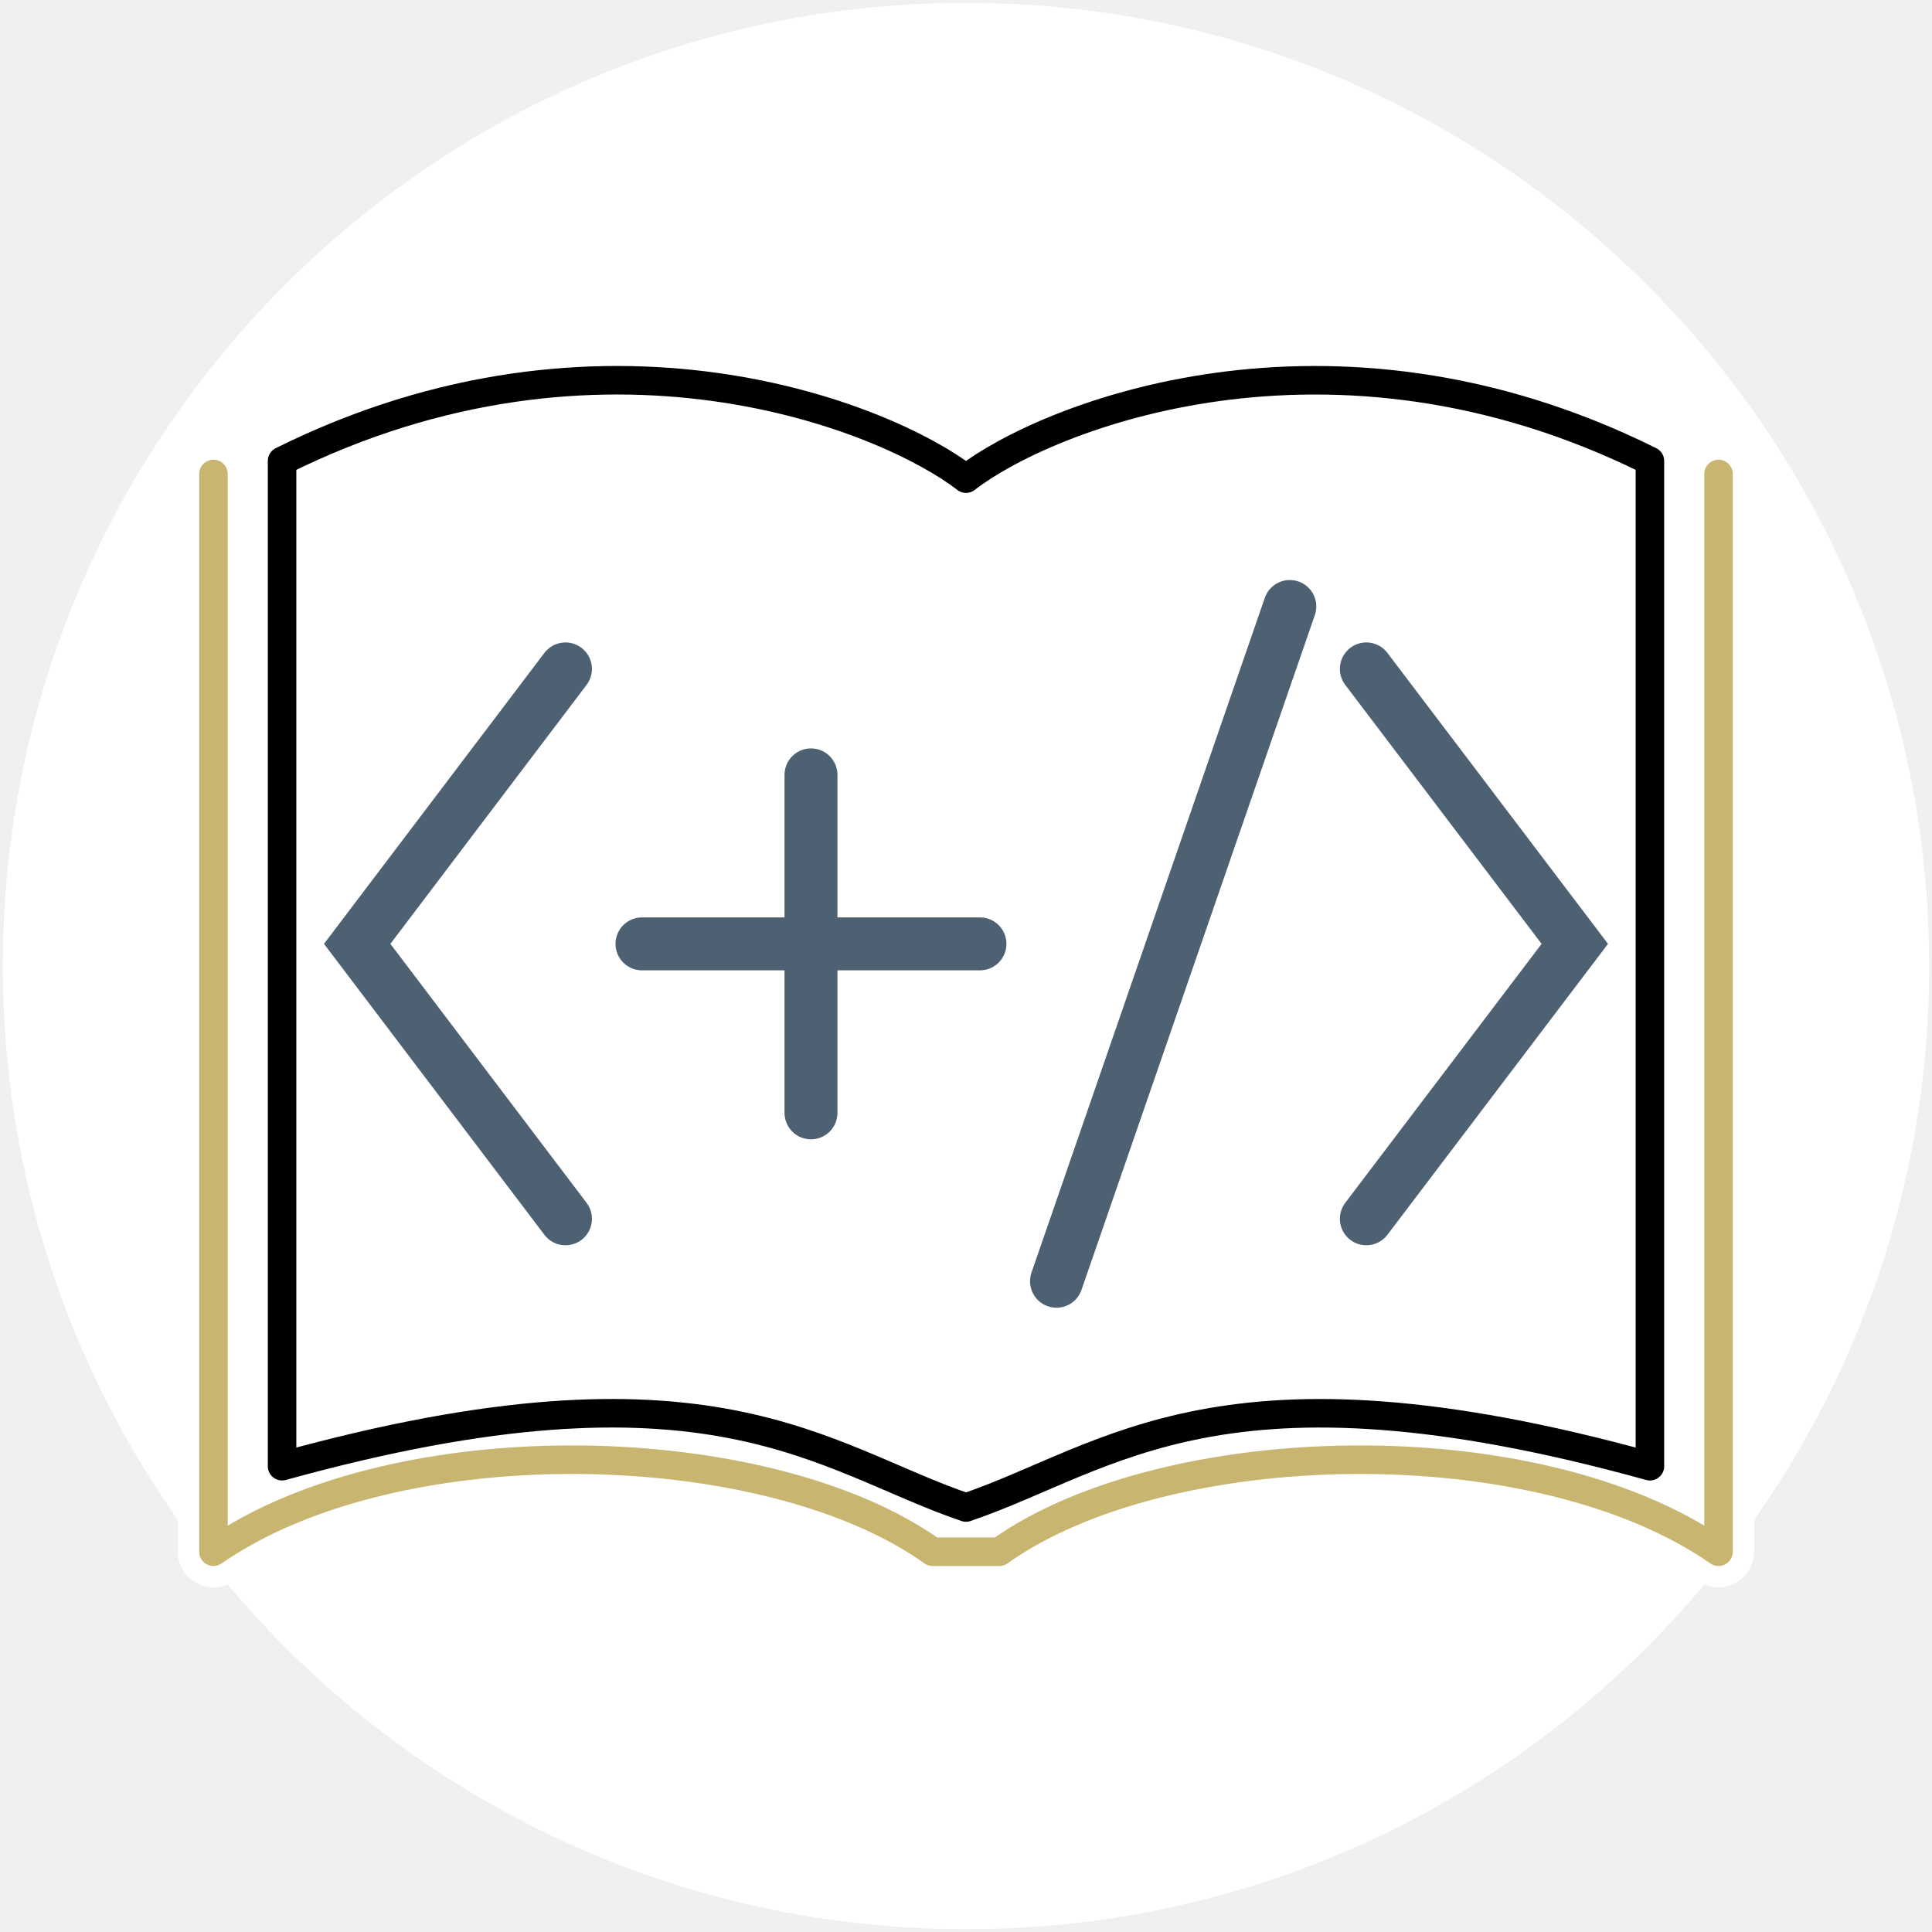
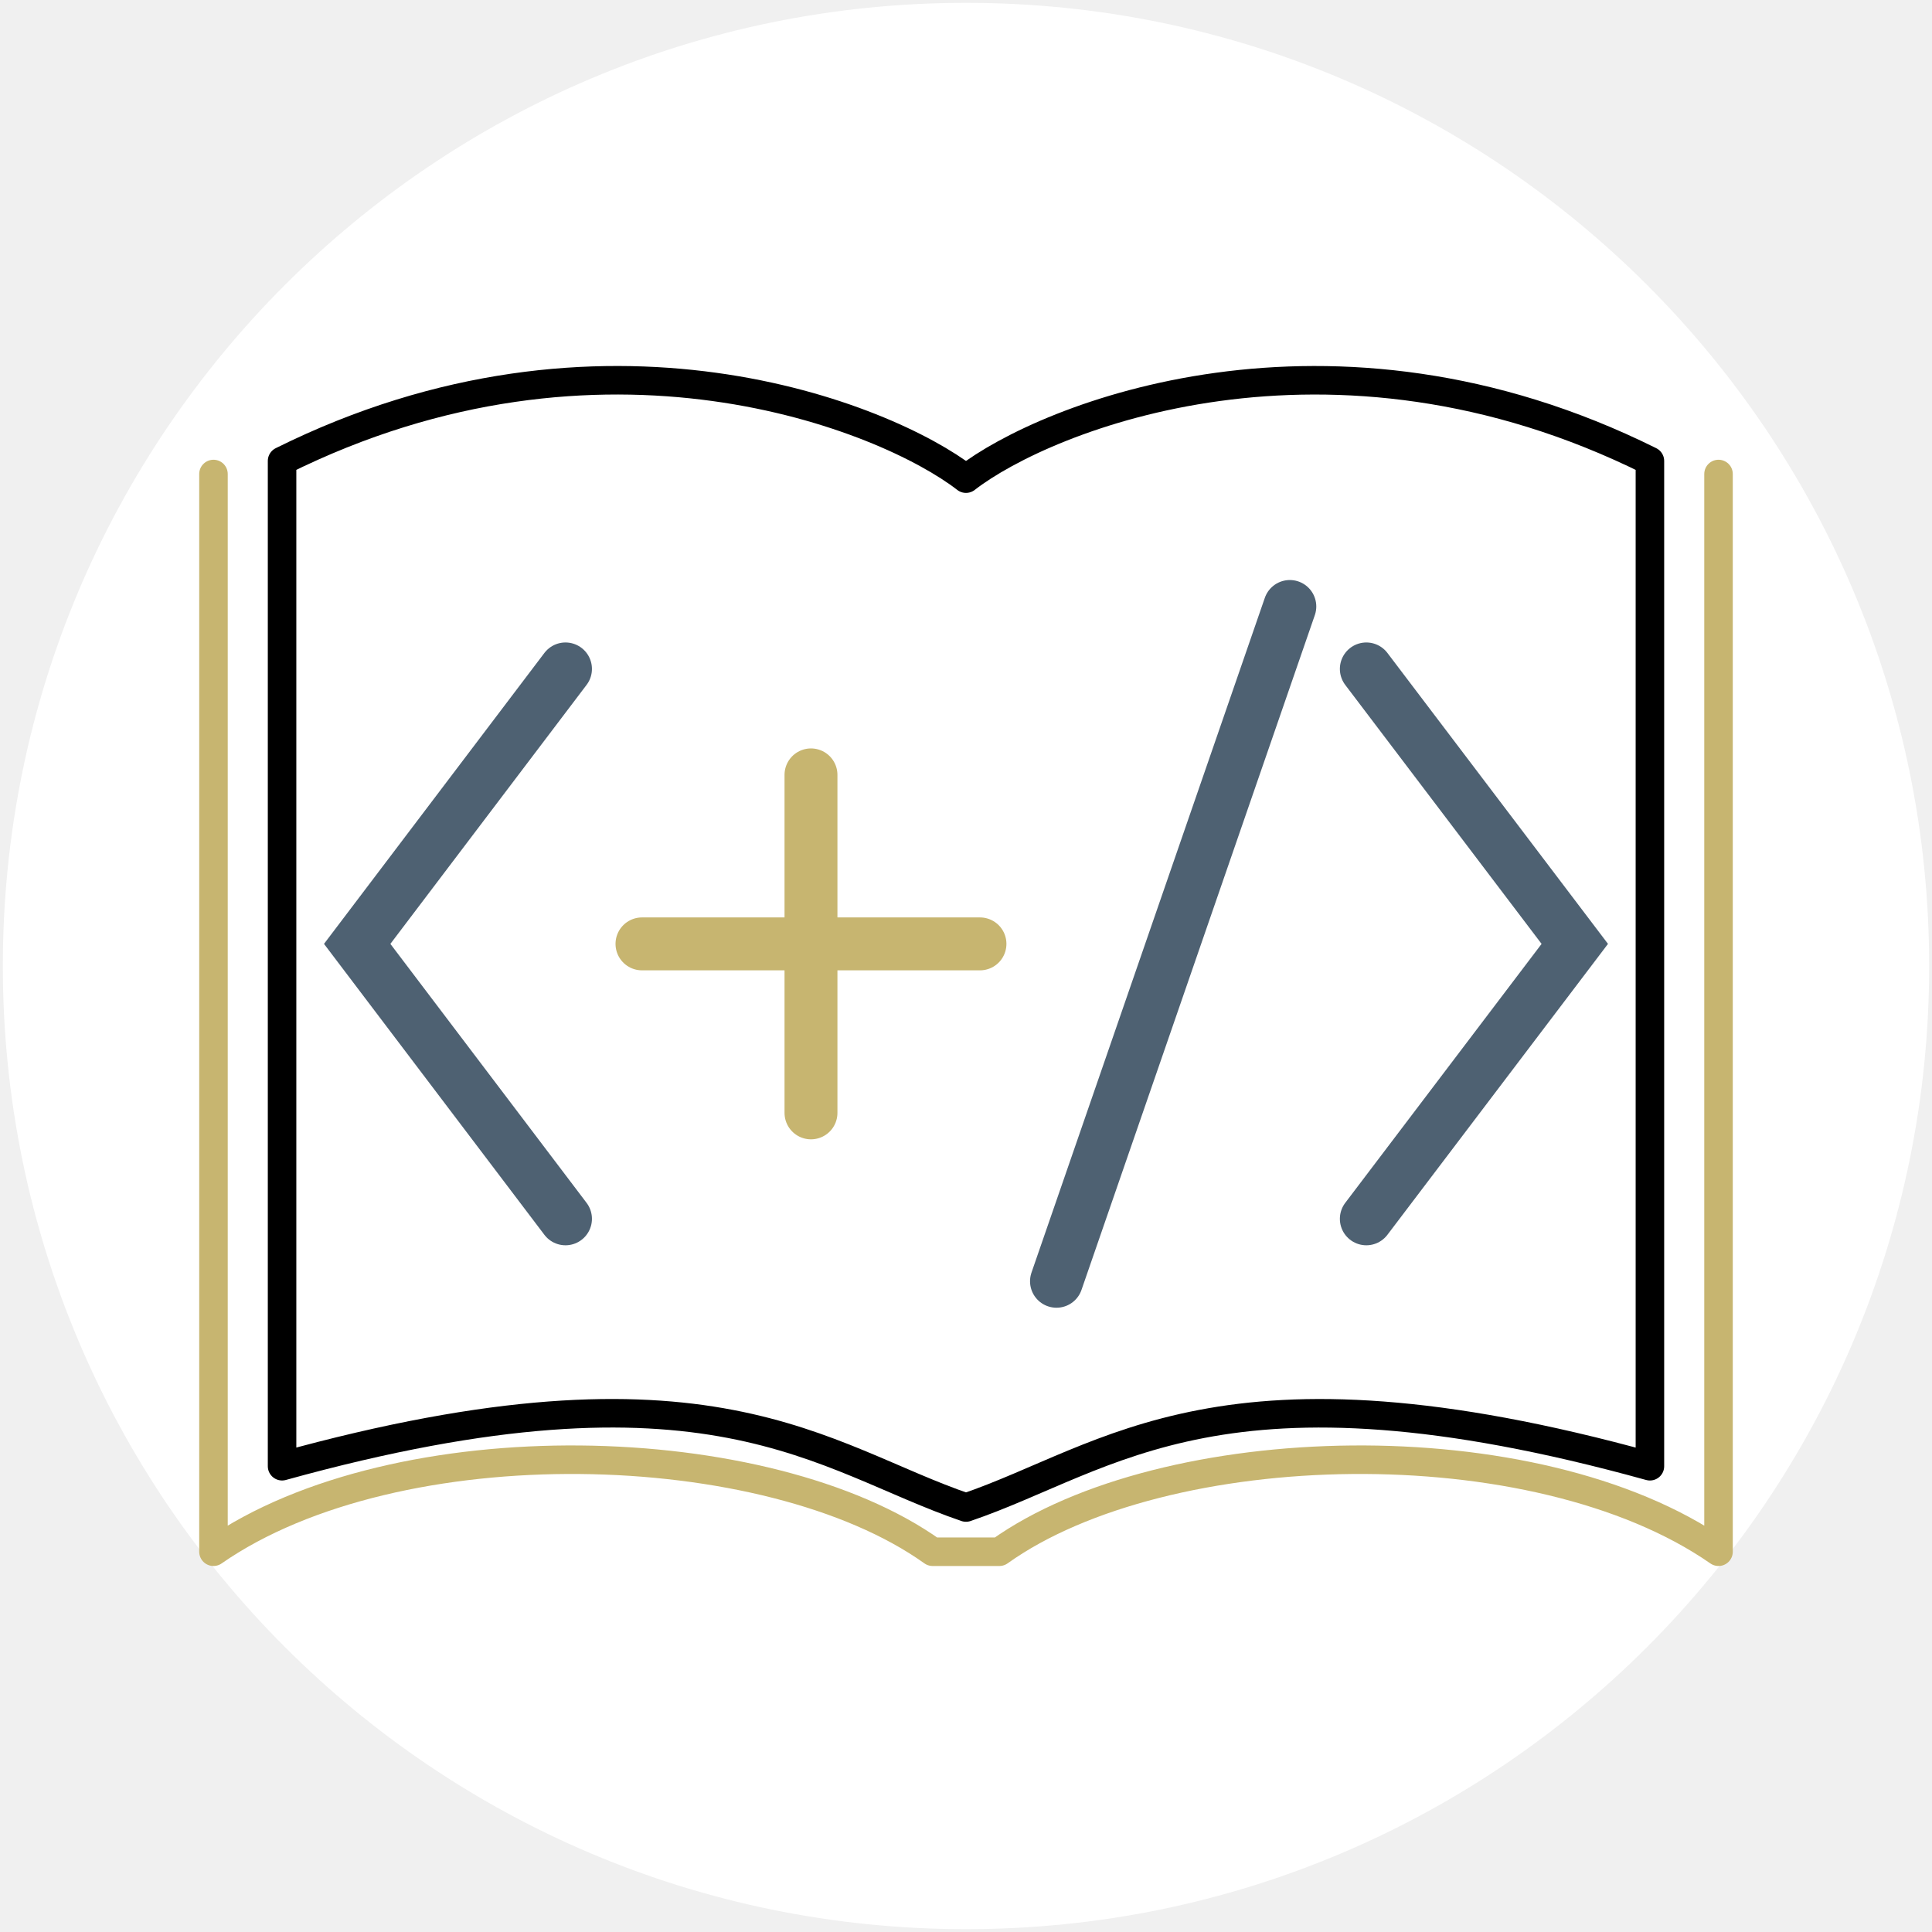
<svg xmlns="http://www.w3.org/2000/svg" width="512" height="512" viewBox="0 0 135.467 135.467" version="1.1" id="svg12" xml:space="preserve">
  <defs id="defs9" />
  <g id="layer1" transform="translate(-8.623727,13.46558)">
    <g id="g7389" transform="translate(-2.273763,65.69832)">
      <g id="g8743" transform="translate(0,-9.683299)">
        <circle style="fill:#ffffff;fill-opacity:1;stroke:none;stroke-width:2;stroke-linecap:round;stroke-linejoin:round;stroke-dasharray:none;stroke-opacity:1" id="path2045" cx="78.631" cy="-1.747" r="67.535" />
-         <g id="g1768" transform="translate(12.46848,24.16435)">
-           <g id="g8646" transform="translate(0,10.12858)" style="stroke:#ffffff;stroke-width:5;stroke-dasharray:none;stroke-opacity:1">
-             <path style="fill:#000000;fill-opacity:0;stroke:#ffffff;stroke-width:5;stroke-linecap:round;stroke-linejoin:round;stroke-dasharray:none;stroke-opacity:1" d="M 126.001,-7.113 V 68.454 c 12.873,-8.949 38.877,-8.25 50.426,0 h 2.339 M 231.531,-7.113 V 68.454 c -12.873,-8.949 -38.877,-8.25 -50.426,0 h -2.339" id="path8634" transform="translate(-112.6035,-63.42498)" />
-             <path style="fill:#ffffff;fill-opacity:1;stroke:#ffffff;stroke-width:5;stroke-linecap:round;stroke-linejoin:round;stroke-dasharray:none;stroke-opacity:1" d="m 132.634,-70.627 c -5.579,-4.327 -25.494,-12.412 -47.955,-1.24 v 70.487 c 30.028,-8.316 37.827,-0.551 47.955,2.894 m 0,-72.14 c 5.579,-4.327 25.494,-12.412 47.955,-1.24 v 70.487 c -30.028,-8.316 -37.827,-0.551 -47.955,2.894" id="path8636" transform="translate(-66.47206,0.4134111)" />
-             <g id="g8644" transform="translate(-122.211,-35.13997)" style="stroke:#ffffff;stroke-width:5;stroke-dasharray:none;stroke-opacity:1">
-               <path id="path8638" style="fill:none;stroke:#ffffff;stroke-width:5;stroke-linecap:round;stroke-dasharray:none;stroke-opacity:1" d="M 196.294,-25.657 179.933,21.658" />
-               <path id="path8640" style="fill:none;stroke:#ffffff;stroke-width:5;stroke-linecap:round;stroke-dasharray:none;stroke-opacity:1" d="M 167.665,-22.157 153.06,-2.878 167.665,16.402" />
-               <path id="path8642" style="fill:none;stroke:#ffffff;stroke-width:5;stroke-linecap:round;stroke-dasharray:none;stroke-opacity:1" d="M 209.068,-22.157 223.686,-2.878 209.068,16.402" />
-             </g>
-           </g>
-           <path style="fill:#000000;fill-opacity:0;stroke:#c7b570;stroke-width:2;stroke-linecap:round;stroke-linejoin:round;stroke-opacity:1" d="M 126.001,-7.113 V 68.454 c 12.873,-8.949 38.877,-8.25 50.426,0 h 2.339 M 231.531,-7.113 V 68.454 c -12.873,-8.949 -38.877,-8.25 -50.426,0 h -2.339" id="path438" class="UnoptimicedTransforms" transform="translate(-112.6035,-53.29639)" />
-           <path style="fill:#ffffff;fill-opacity:1;stroke:#000000;stroke-width:2;stroke-linecap:round;stroke-linejoin:round;stroke-opacity:1" d="m 132.634,-70.627 c -5.579,-4.327 -25.494,-12.412 -47.955,-1.24 v 70.487 c 30.028,-8.316 37.827,-0.551 47.955,2.894 m 0,-72.14 c 5.579,-4.327 25.494,-12.412 47.955,-1.24 v 70.487 c -30.028,-8.316 -37.827,-0.551 -47.955,2.894" id="path2857" class="UnoptimicedTransforms" transform="translate(-66.47206,10.54199)" />
-           <g id="g1695">
-             <path id="polyline68" style="fill:none;stroke:#4e6172;stroke-width:3.71;stroke-linecap:round" d="M 88.868,-51.12 72.507,-3.806" />
-             <path id="polyline76" style="fill:none;stroke:#4e6172;stroke-width:3.71;stroke-linecap:round" d="m 38.079,-46.743 -14.605,19.279 14.605,19.279" />
-             <path id="polyline78" style="fill:none;stroke:#4e6172;stroke-width:3.71;stroke-linecap:round" d="m 94.233,-46.743 14.617,19.279 -14.617,19.279" />
-             <g id="g1597" transform="translate(1.753071,-1.4239)">
-               <path id="path1587" style="fill:none;stroke:#4e6172;stroke-width:3.71;stroke-linecap:round" d="M 65.389,-26.039 H 41.69" />
-               <path id="path1593" style="fill:none;stroke:#4e6172;stroke-width:3.71;stroke-linecap:round" d="m 53.54,-14.19 v -23.699" />
-             </g>
+         <g id="g4545" transform="translate(52.64373,-146.4653)">
+           <path style="fill:#000000;fill-opacity:0;stroke:#c7b570;stroke-width:2;stroke-linecap:round;stroke-linejoin:round;stroke-opacity:1" d="M 126.001,-7.113 V 68.454 c 12.873,-8.949 38.877,-8.25 50.426,0 h 2.339 M 231.531,-7.113 V 68.454 c -12.873,-8.949 -38.877,-8.25 -50.426,0 h -2.339" id="path438" class="UnoptimicedTransforms" transform="translate(-152.7788,117.334)" />
+           <path style="fill:#ffffff;fill-opacity:1;stroke:#000000;stroke-width:2;stroke-linecap:round;stroke-linejoin:round;stroke-opacity:1" d="m 132.634,-70.627 c -5.579,-4.327 -25.494,-12.412 -47.955,-1.24 v 70.487 c 30.028,-8.316 37.827,-0.551 47.955,2.894 m 0,-72.14 c 5.579,-4.327 25.494,-12.412 47.955,-1.24 v 70.487 c -30.028,-8.316 -37.827,-0.551 -47.955,2.894" id="path2857" class="UnoptimicedTransforms" transform="translate(-106.6473,181.1724)" />
+           <path id="polyline68" style="fill:none;stroke:#4e6172;stroke-width:3.71;stroke-linecap:round" d="m 48.693,119.51 -16.361,47.314" />
+           <path id="polyline76" style="fill:none;stroke:#4e6172;stroke-width:3.71;stroke-linecap:round" d="m -2.096,123.888 -14.605,19.279 14.605,19.279" />
+           <path id="polyline78" style="fill:none;stroke:#4e6172;stroke-width:3.71;stroke-linecap:round" d="m 54.057,123.888 14.617,19.279 -14.617,19.279" />
+           <g id="g1597" transform="translate(-38.42218,169.2065)" style="stroke:#c7b570;stroke-opacity:1">
+             <path id="path1587" style="fill:none;stroke:#c7b570;stroke-width:3.71;stroke-linecap:round;stroke-opacity:1" d="M 65.389,-26.039 H 41.69" />
+             <path id="path1593" style="fill:none;stroke:#c7b570;stroke-width:3.71;stroke-linecap:round;stroke-opacity:1" d="m 53.54,-14.19 v -23.699" />
          </g>
        </g>
      </g>
    </g>
  </g>
</svg>
